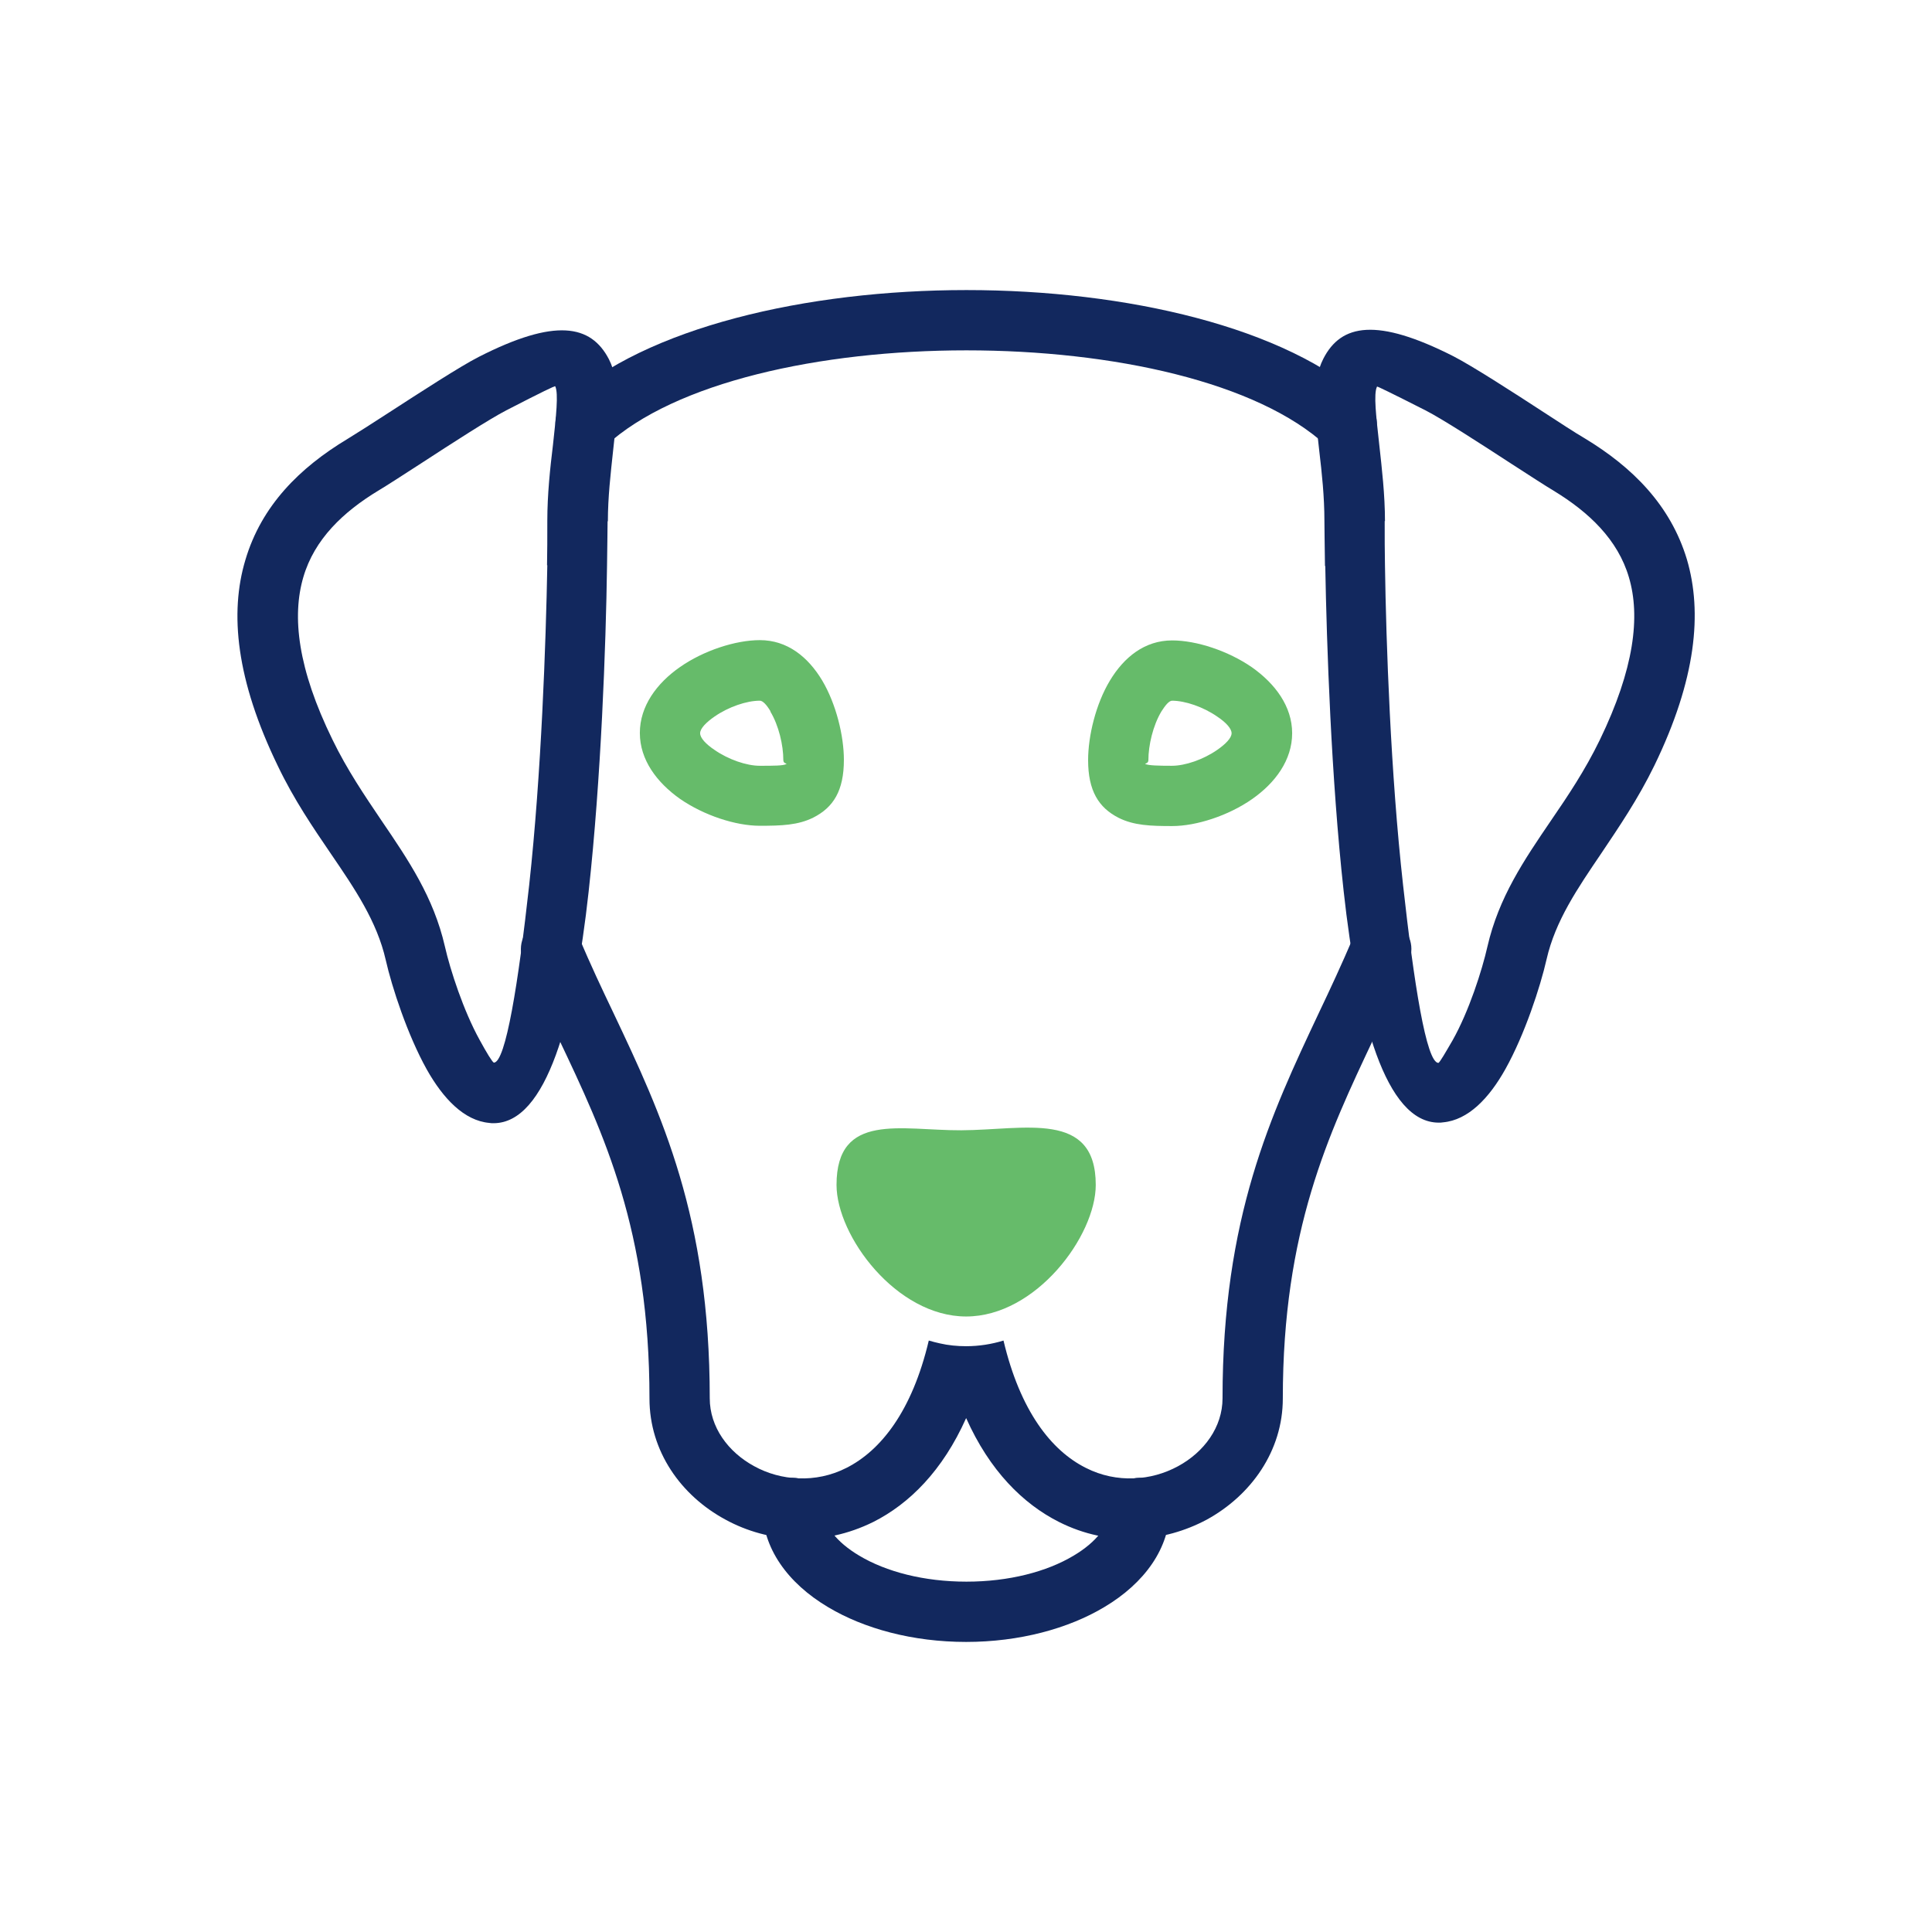
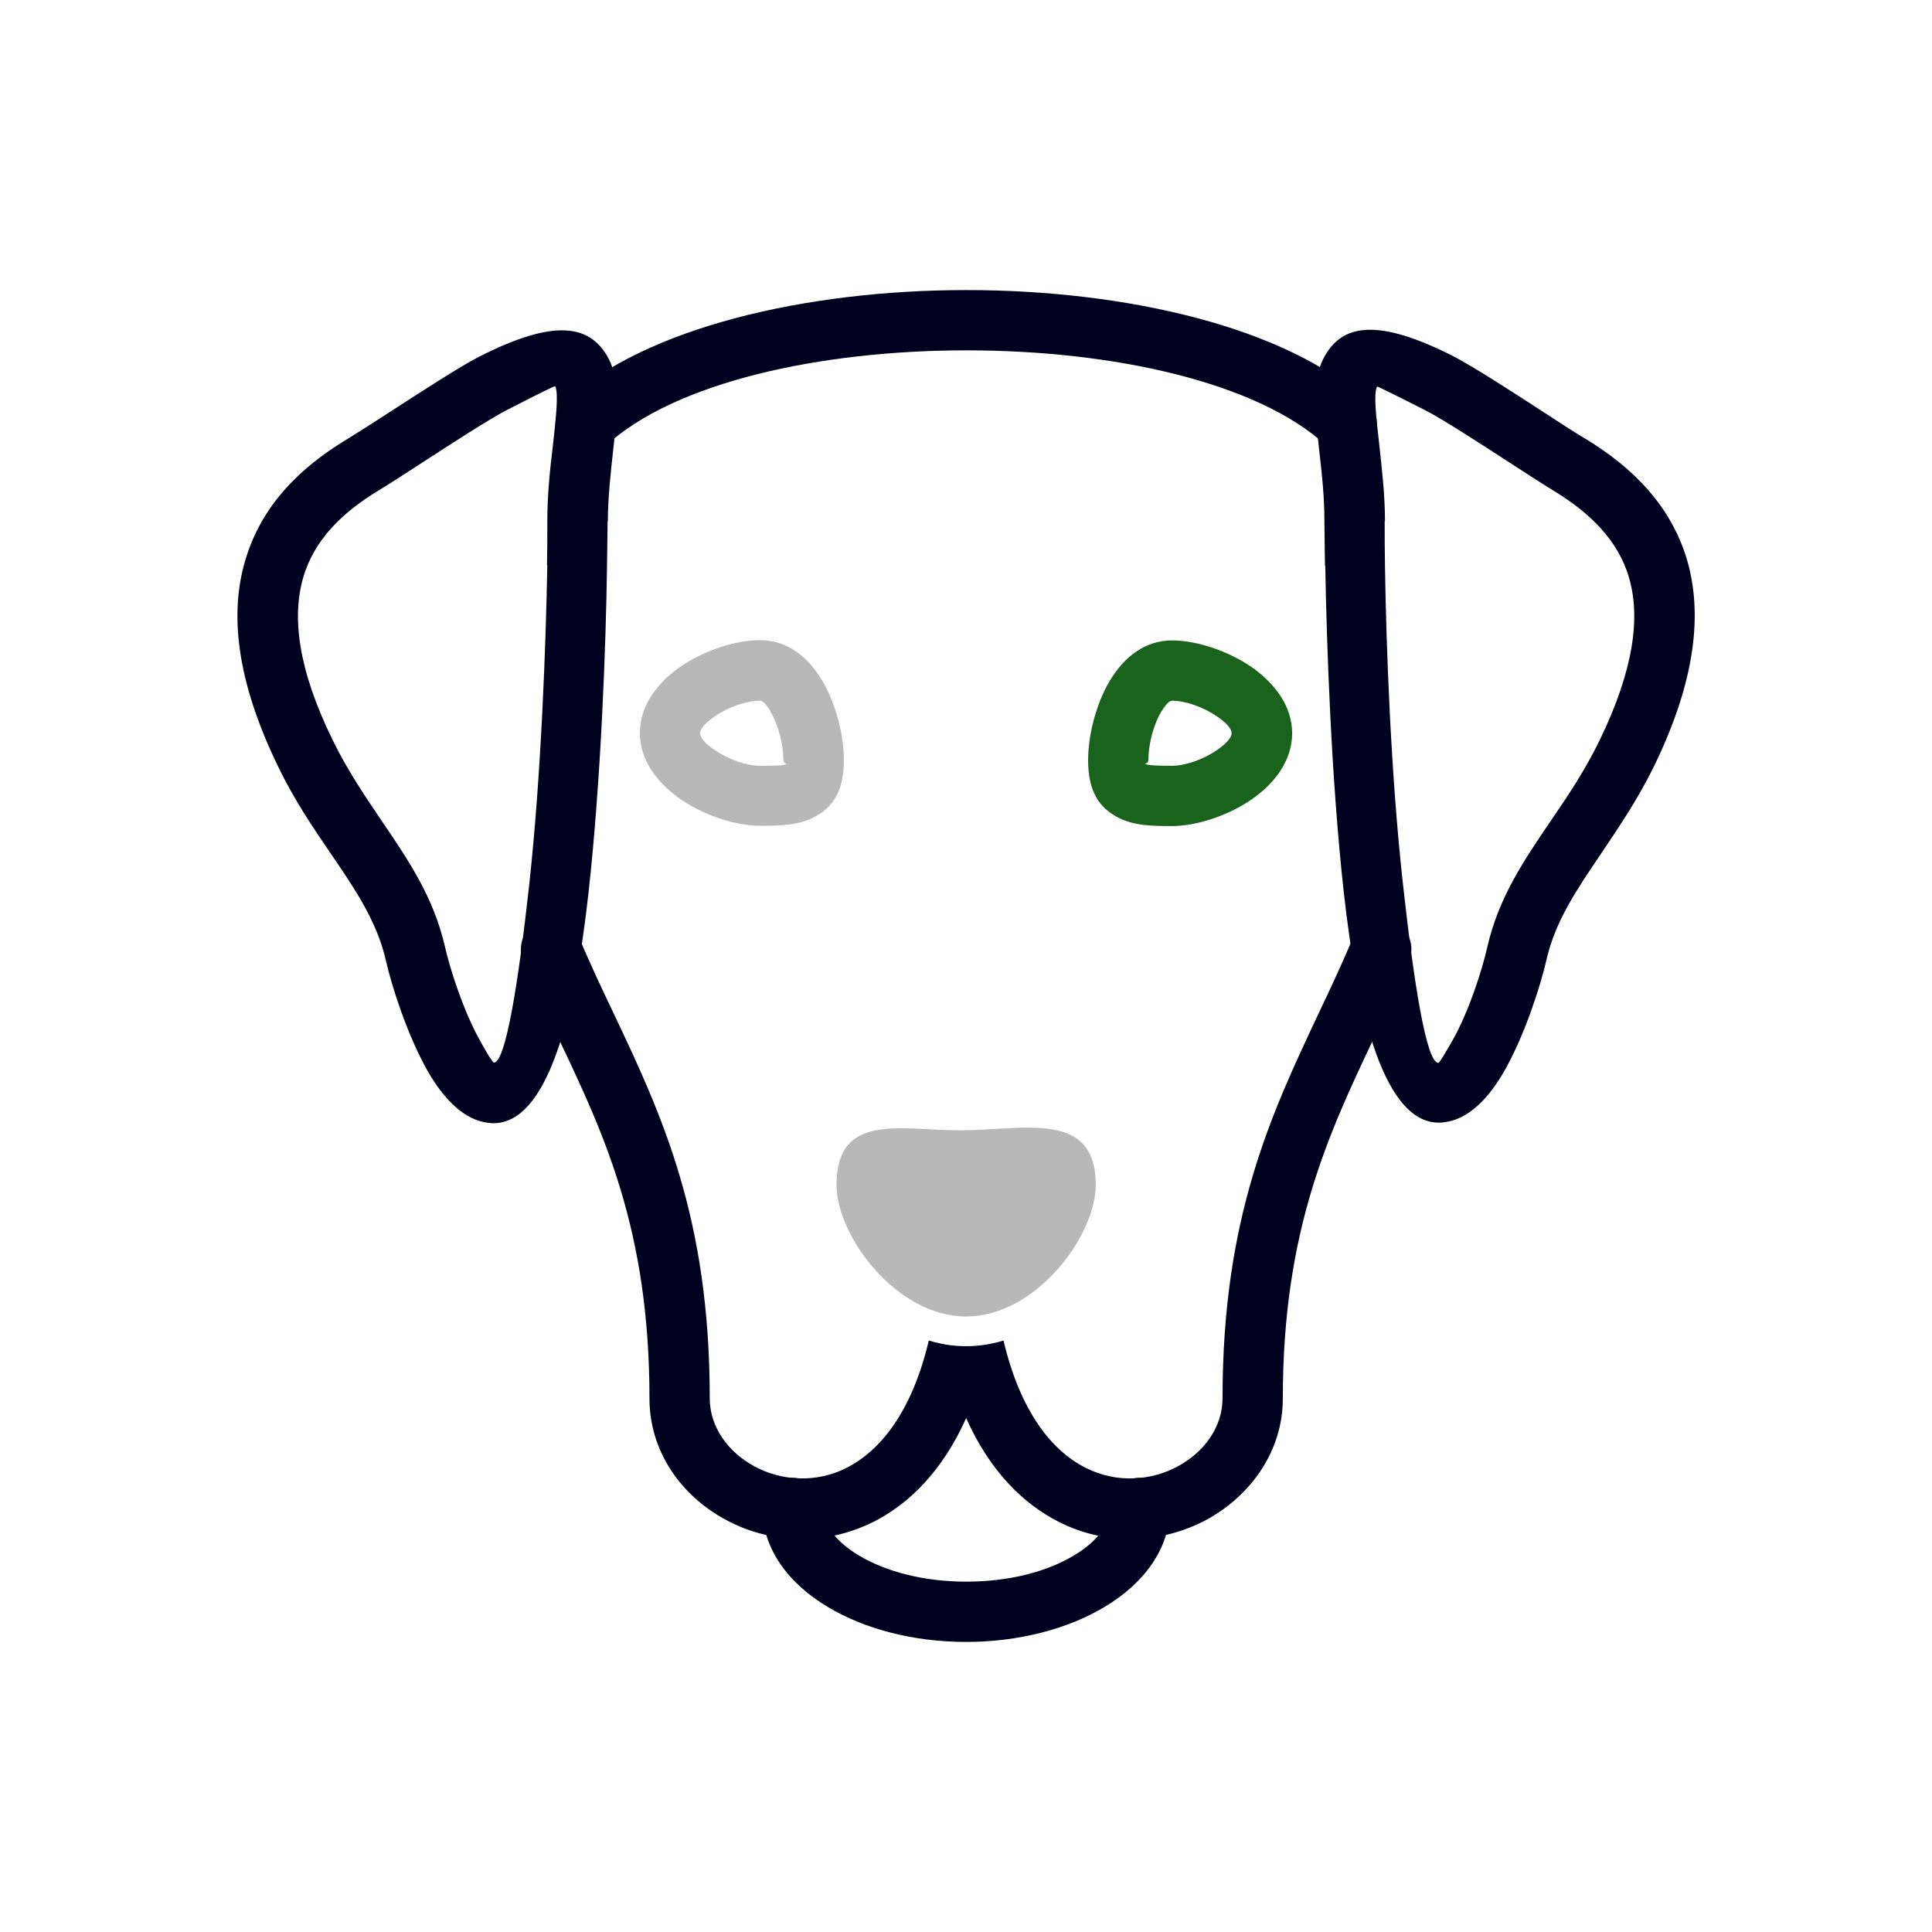
<svg xmlns="http://www.w3.org/2000/svg" xml:space="preserve" width="6.827in" height="6.827in" style="shape-rendering:geometricPrecision; text-rendering:geometricPrecision; image-rendering:optimizeQuality; fill-rule:evenodd; clip-rule:evenodd" viewBox="0 0 6.827 6.827">
  <defs>
    <style type="text/css">
   
    .fil2 {fill:none}
-     .fil0 {fill:#12285e;fill-rule:nonzero}
-     .fil1 {fill:#66bb6a;fill-rule:nonzero}
+     .fil0 {fill:#00011f;fill-rule:nonzero}
+     .fil1 {fill:rgb(184, 184, 184);fill-rule:nonzero}
+     .fil3 {fill:#19631d}
   
  </style>
  </defs>a
 <g id="Layer_x0020_1">
    <path class="fil0" d="M2.141 1.575c-0.043,0.04 -0.11,0.037 -0.15,-0.006 -0.04,-0.043 -0.037,-0.11 0.006,-0.15 0.283,-0.262 0.853,-0.394 1.418,-0.394l0 -0c0.564,0 1.132,0.131 1.416,0.394 0.043,0.04 0.046,0.107 0.006,0.15 -0.04,0.043 -0.107,0.046 -0.15,0.006 -0.243,-0.225 -0.755,-0.337 -1.272,-0.337l0 -0c-0.518,0 -1.031,0.113 -1.274,0.337zm2.641 1.737c0.023,-0.054 0.085,-0.08 0.14,-0.057 0.054,0.023 0.08,0.085 0.057,0.14 -0.038,0.091 -0.082,0.184 -0.126,0.277 -0.159,0.337 -0.32,0.676 -0.32,1.27 0,0.185 -0.112,0.342 -0.269,0.428 -0.075,0.04 -0.161,0.065 -0.251,0.068 -0.089,0.003 -0.182,-0.015 -0.271,-0.06 -0.127,-0.064 -0.245,-0.181 -0.328,-0.367 -0.083,0.186 -0.201,0.303 -0.328,0.367 -0.089,0.044 -0.181,0.063 -0.271,0.06 -0.09,-0.003 -0.176,-0.027 -0.251,-0.068 -0.158,-0.085 -0.269,-0.242 -0.269,-0.428 0,-0.594 -0.16,-0.933 -0.32,-1.27 -0.044,-0.093 -0.087,-0.185 -0.126,-0.277 -0.023,-0.054 0.003,-0.117 0.057,-0.14 0.054,-0.023 0.117,0.003 0.14,0.057 0.04,0.096 0.081,0.182 0.122,0.268 0.17,0.359 0.34,0.721 0.34,1.361 0,0.102 0.065,0.19 0.157,0.24 0.047,0.026 0.101,0.041 0.157,0.043 0.056,0.002 0.114,-0.009 0.169,-0.037 0.121,-0.061 0.232,-0.2 0.291,-0.45 0.013,0.004 0.026,0.007 0.039,0.01 0.03,0.007 0.062,0.01 0.093,0.01 0.045,0 0.09,-0.007 0.132,-0.02 0.059,0.249 0.169,0.389 0.291,0.45 0.055,0.028 0.113,0.039 0.169,0.037 0.056,-0.002 0.109,-0.017 0.157,-0.043 0.092,-0.05 0.157,-0.138 0.157,-0.24 0,-0.64 0.171,-1.002 0.34,-1.361 0.041,-0.086 0.081,-0.172 0.122,-0.268z" />
    <path class="fil1" d="M3.396 3.994c-0.211,0.001 -0.44,-0.066 -0.44,0.193 0,0.18 0.211,0.465 0.458,0.465 0.247,0 0.458,-0.285 0.458,-0.465 0,-0.265 -0.252,-0.194 -0.475,-0.193z" />
    <g id="_453291712">
      <path id="_453291232" class="fil1" d="M2.685 2.262c0.097,0 0.17,0.059 0.22,0.142 0.05,0.084 0.077,0.197 0.077,0.281 0,0.109 -0.037,0.168 -0.108,0.204 -0.054,0.027 -0.113,0.029 -0.189,0.029 -0.086,0 -0.198,-0.037 -0.282,-0.095 -0.082,-0.058 -0.142,-0.138 -0.142,-0.233 0,-0.095 0.06,-0.176 0.142,-0.233 0.083,-0.058 0.196,-0.095 0.282,-0.095zm0.038 0.252c-0.013,-0.022 -0.027,-0.038 -0.038,-0.038 -0.047,0 -0.111,0.022 -0.16,0.056 -0.029,0.02 -0.051,0.042 -0.051,0.059 0,0.017 0.021,0.039 0.051,0.059 0.049,0.034 0.113,0.056 0.16,0.056 0.047,0 0.083,-0 0.093,-0.006 0.006,-0.003 -0.01,-0 -0.01,-0.014 0,-0.053 -0.016,-0.122 -0.046,-0.172z" />
-       <path id="_453290968" class="fil1" d="M4.142 2.476c-0.011,0 -0.024,0.016 -0.038,0.038 -0.03,0.05 -0.046,0.12 -0.046,0.172 0,0.014 -0.016,0.011 -0.01,0.014 0.011,0.005 0.046,0.006 0.093,0.006 0.047,0 0.111,-0.022 0.16,-0.056 0.029,-0.02 0.051,-0.042 0.051,-0.059 0,-0.017 -0.021,-0.039 -0.051,-0.059 -0.049,-0.034 -0.113,-0.056 -0.16,-0.056zm-0.22 -0.071c0.05,-0.083 0.123,-0.142 0.22,-0.142 0.086,0 0.198,0.037 0.282,0.095 0.082,0.058 0.142,0.138 0.142,0.233 0,0.095 -0.06,0.176 -0.142,0.233 -0.083,0.058 -0.196,0.095 -0.282,0.095 -0.076,0 -0.135,-0.002 -0.189,-0.029 -0.071,-0.036 -0.108,-0.096 -0.108,-0.204 0,-0.085 0.027,-0.198 0.077,-0.281z" />
+       <path id="_453290968" class="fil3" d="M4.142 2.476c-0.011,0 -0.024,0.016 -0.038,0.038 -0.03,0.05 -0.046,0.12 -0.046,0.172 0,0.014 -0.016,0.011 -0.01,0.014 0.011,0.005 0.046,0.006 0.093,0.006 0.047,0 0.111,-0.022 0.16,-0.056 0.029,-0.02 0.051,-0.042 0.051,-0.059 0,-0.017 -0.021,-0.039 -0.051,-0.059 -0.049,-0.034 -0.113,-0.056 -0.16,-0.056zm-0.22 -0.071c0.05,-0.083 0.123,-0.142 0.22,-0.142 0.086,0 0.198,0.037 0.282,0.095 0.082,0.058 0.142,0.138 0.142,0.233 0,0.095 -0.06,0.176 -0.142,0.233 -0.083,0.058 -0.196,0.095 -0.282,0.095 -0.076,0 -0.135,-0.002 -0.189,-0.029 -0.071,-0.036 -0.108,-0.096 -0.108,-0.204 0,-0.085 0.027,-0.198 0.077,-0.281z" />
    </g>
    <path class="fil0" d="M3.92 5.329c0,-0.059 0.048,-0.107 0.107,-0.107 0.059,0 0.107,0.048 0.107,0.107 0,0.141 -0.089,0.265 -0.232,0.35 -0.127,0.076 -0.3,0.123 -0.488,0.123 -0.189,0 -0.361,-0.047 -0.488,-0.123 -0.143,-0.085 -0.232,-0.209 -0.232,-0.35 0,-0.059 0.048,-0.107 0.107,-0.107 0.059,0 0.107,0.048 0.107,0.107 0,0.061 0.049,0.121 0.128,0.168 0.095,0.057 0.229,0.092 0.379,0.092 0.15,0 0.284,-0.035 0.379,-0.092 0.079,-0.047 0.128,-0.107 0.128,-0.168z" />
    <g id="_453290632">
      <path id="_453291688" class="fil0" d="M2.147 1.841c0,0.026 -0.001,0.078 -0.002,0.16 -0.004,0.281 -0.021,0.751 -0.065,1.15 -0.049,0.448 -0.148,0.818 -0.336,0.818 -0.005,0 -0.01,-0 -0.015,-0.001 -0.089,-0.008 -0.163,-0.086 -0.221,-0.189 -0.068,-0.122 -0.123,-0.29 -0.145,-0.387 -0.031,-0.136 -0.109,-0.251 -0.193,-0.374 -0.064,-0.094 -0.131,-0.192 -0.188,-0.311 -0.148,-0.305 -0.171,-0.541 -0.115,-0.728 0.057,-0.193 0.193,-0.327 0.361,-0.428 0.036,-0.022 0.086,-0.054 0.143,-0.091 0.116,-0.075 0.256,-0.166 0.321,-0.199 0.269,-0.137 0.396,-0.115 0.46,0.009 0.041,0.081 0.029,0.192 0.014,0.327 -0.008,0.075 -0.018,0.16 -0.018,0.246zm-0.214 0.157c0.001,-0.045 0.001,-0.101 0.001,-0.157 0,-0.094 0.01,-0.187 0.02,-0.269 0.011,-0.1 0.02,-0.182 0.008,-0.207 -0.001,-0.002 -0.045,0.019 -0.173,0.085 -0.06,0.031 -0.193,0.117 -0.302,0.188 -0.065,0.042 -0.122,0.079 -0.149,0.095 -0.126,0.076 -0.227,0.173 -0.266,0.306 -0.041,0.139 -0.02,0.324 0.103,0.575 0.052,0.107 0.114,0.198 0.172,0.284 0.096,0.141 0.185,0.272 0.225,0.446 0.019,0.084 0.066,0.228 0.123,0.331 0.024,0.044 0.044,0.077 0.05,0.08l0 -3.93701e-006c0.042,0 0.087,-0.284 0.125,-0.628 0.043,-0.394 0.059,-0.855 0.064,-1.13z" />
      <path id="_453291496" class="fil0" d="M4.893 1.841c0,0.055 0,0.112 0.001,0.157 0.004,0.275 0.02,0.736 0.064,1.13 0.038,0.344 0.082,0.628 0.125,0.628l0 3.93701e-006c0.006,-0.004 0.025,-0.037 0.05,-0.08 0.058,-0.103 0.104,-0.247 0.123,-0.331 0.04,-0.174 0.129,-0.305 0.225,-0.446 0.059,-0.086 0.12,-0.177 0.172,-0.284 0.122,-0.252 0.144,-0.437 0.103,-0.575 -0.039,-0.133 -0.141,-0.23 -0.266,-0.306 -0.027,-0.016 -0.084,-0.053 -0.149,-0.095 -0.109,-0.071 -0.242,-0.157 -0.302,-0.188 -0.128,-0.065 -0.172,-0.086 -0.173,-0.085 -0.013,0.025 -0.003,0.107 0.008,0.207 0.009,0.082 0.02,0.175 0.02,0.269zm-0.211 0.16c-0.001,-0.082 -0.002,-0.134 -0.002,-0.16 0,-0.086 -0.009,-0.17 -0.018,-0.246 -0.015,-0.134 -0.028,-0.245 0.014,-0.327 0.063,-0.124 0.19,-0.146 0.46,-0.009 0.066,0.034 0.206,0.124 0.321,0.199 0.057,0.037 0.107,0.07 0.143,0.091 0.167,0.101 0.303,0.235 0.361,0.428 0.055,0.187 0.033,0.423 -0.115,0.728 -0.058,0.119 -0.125,0.217 -0.188,0.311 -0.084,0.124 -0.162,0.238 -0.193,0.374 -0.022,0.097 -0.077,0.265 -0.145,0.387 -0.058,0.104 -0.132,0.181 -0.221,0.189 -0.005,0.001 -0.01,0.001 -0.015,0.001 -0.188,0 -0.287,-0.37 -0.336,-0.818 -0.044,-0.399 -0.06,-0.869 -0.065,-1.15z" />
    </g>
  </g>
  <rect class="fil2" width="6.827" height="6.827" />
</svg>
